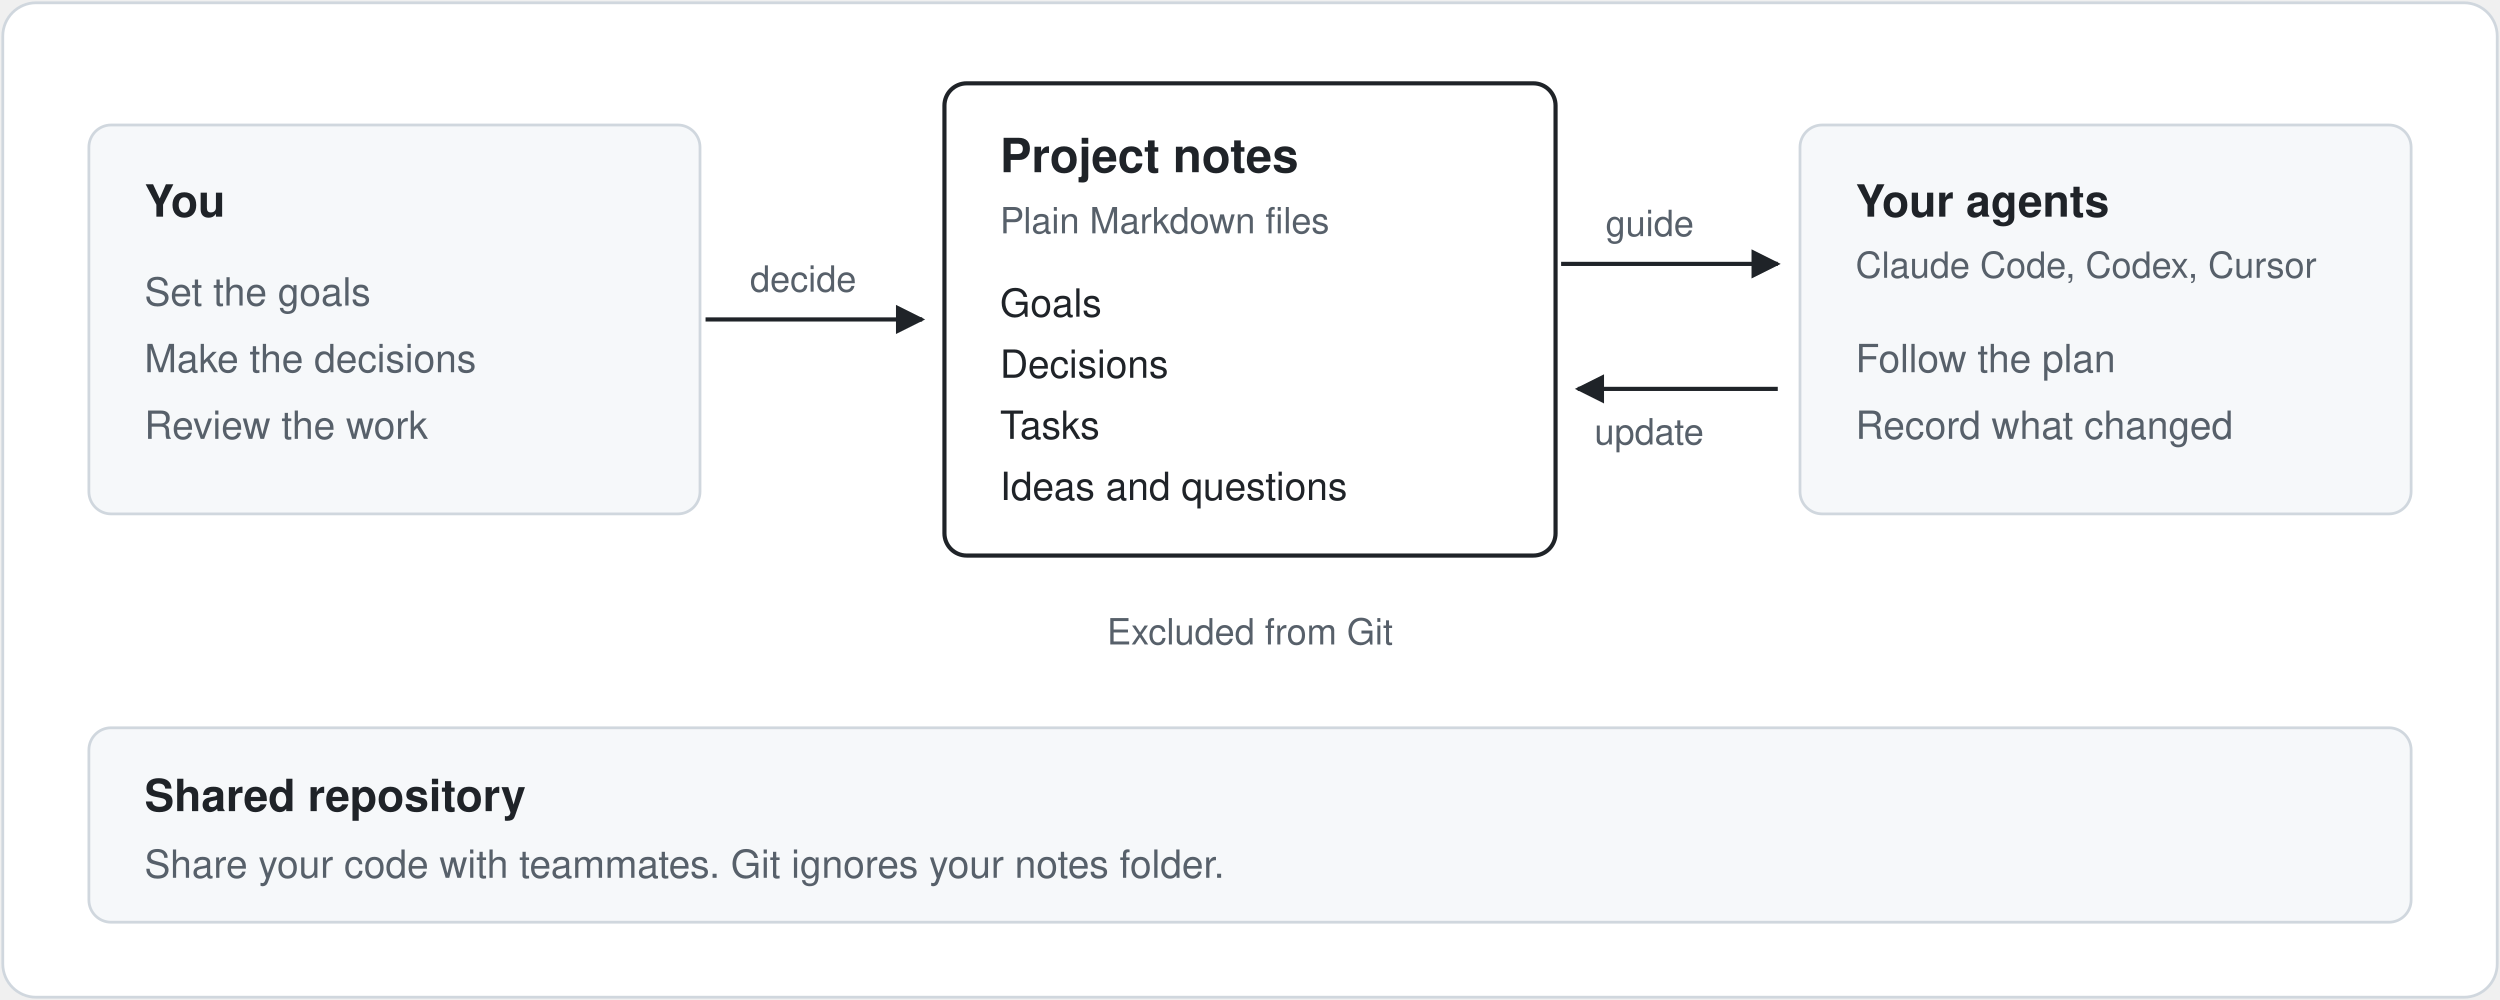
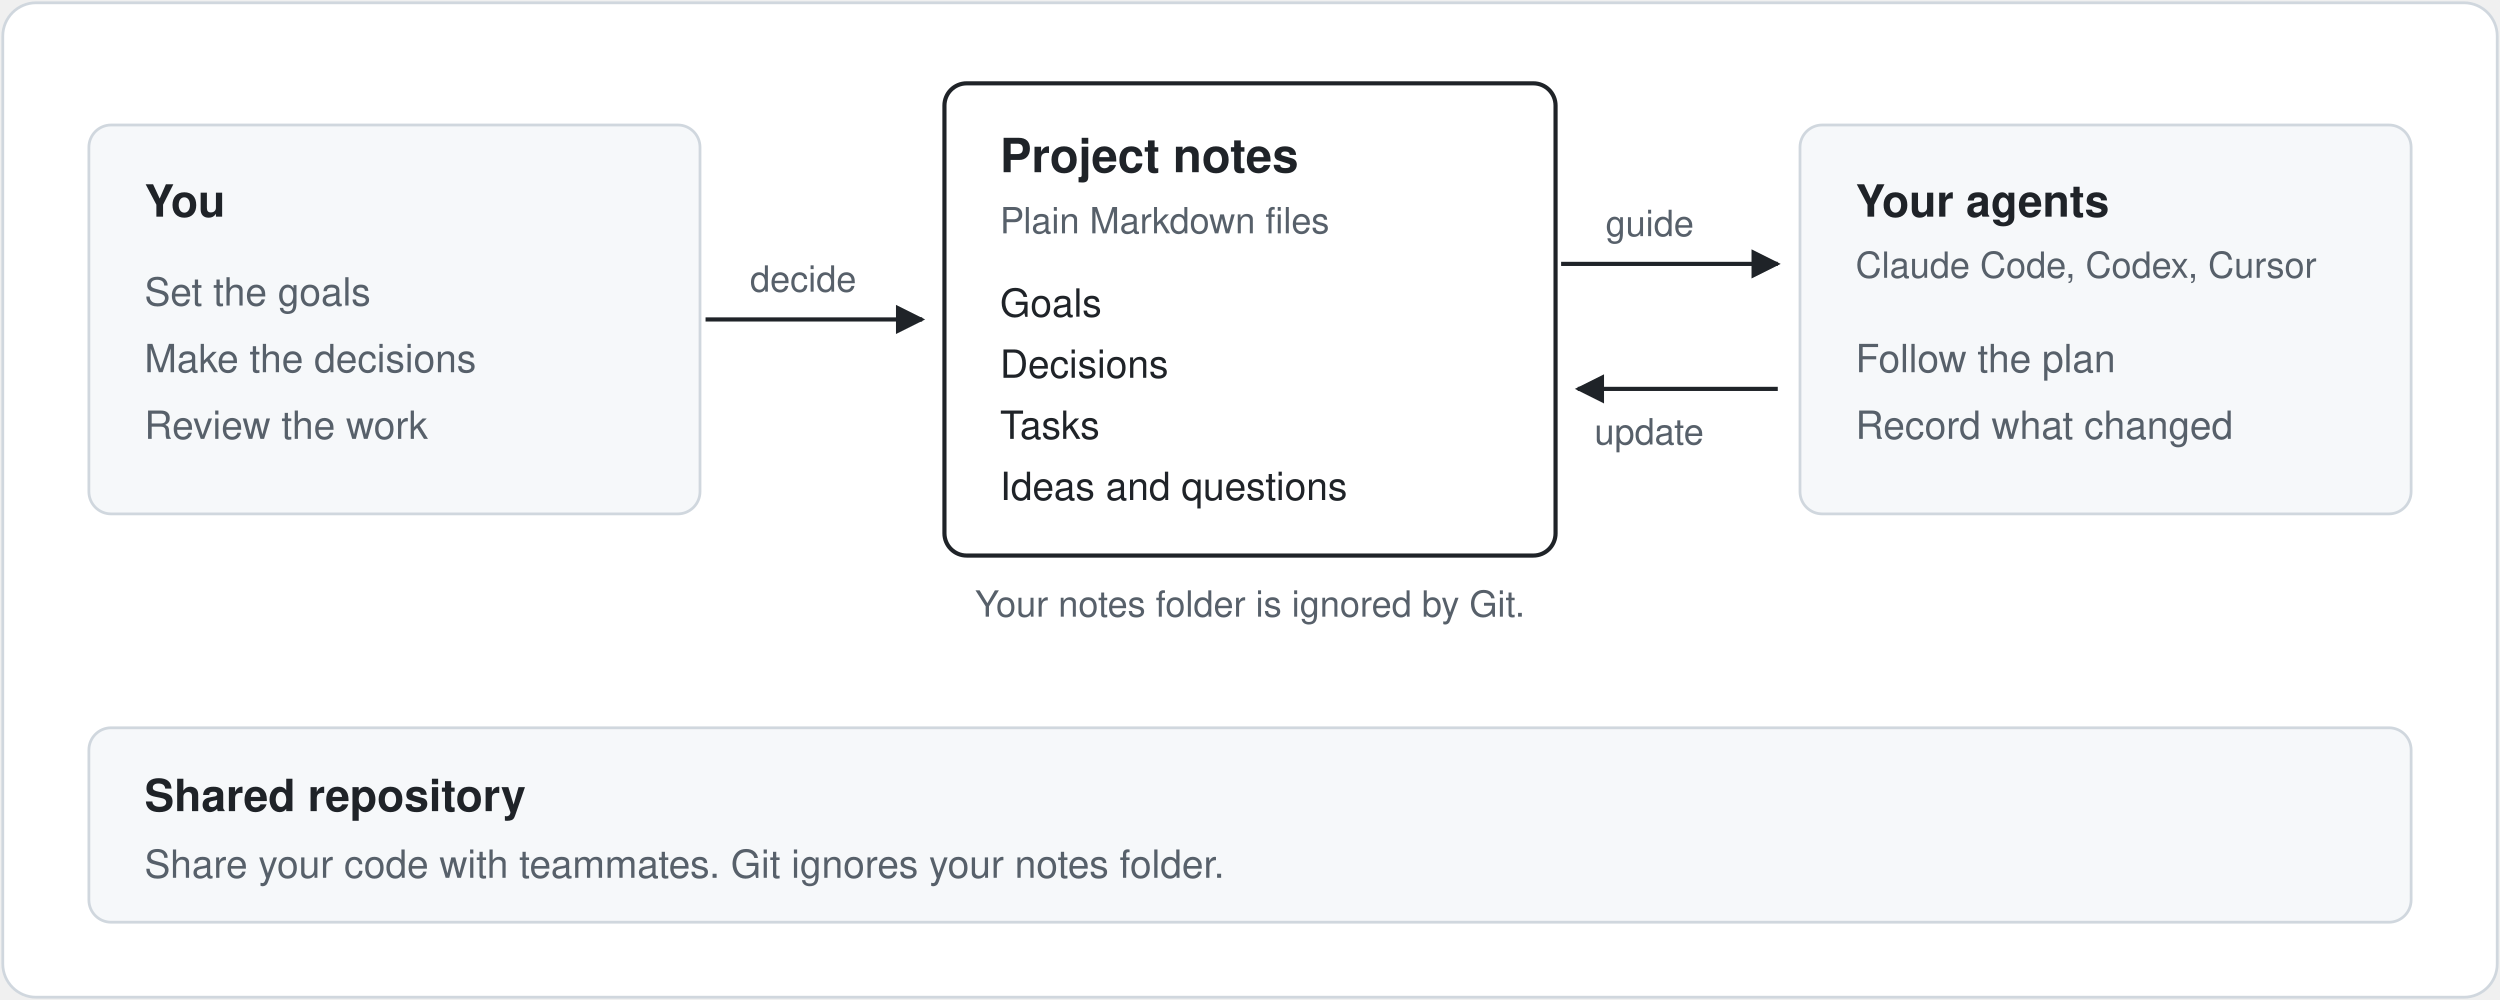
<svg xmlns="http://www.w3.org/2000/svg" viewBox="0 0 900 360" width="900" height="360" role="img" aria-labelledby="title desc">
  <style>
    .bg{fill:#ffffff;stroke:#d0d7de}
    .box{fill:#f6f8fa;stroke:#d0d7de}
    .notes{fill:#ffffff;stroke:#1f2328}
    .t{fill:#1f2328;font-family:-apple-system,BlinkMacSystemFont,"Segoe UI",Helvetica,Arial,sans-serif}
    .m{fill:#57606a;font-family:-apple-system,BlinkMacSystemFont,"Segoe UI",Helvetica,Arial,sans-serif}
    .mono{font-family:ui-monospace,SFMono-Regular,Menlo,Consolas,monospace}
    .line{stroke:#1f2328;stroke-width:1.5;fill:none}
    .dash{stroke:#8c959f;stroke-width:1.5;stroke-dasharray:4 4;fill:none}
    .head{fill:#1f2328}
    @media (prefers-color-scheme: dark){
      .bg{fill:#0d1117;stroke:#30363d}
      .box{fill:#161b22;stroke:#30363d}
      .notes{fill:#0d1117;stroke:#e6edf3}
      .t{fill:#e6edf3}
      .m{fill:#8d96a0}
      .line{stroke:#e6edf3}
      .dash{stroke:#6e7681}
      .head{fill:#e6edf3}
    }
  </style>
  <defs>
    <marker id="a" viewBox="0 0 10 10" refX="9" refY="5" markerWidth="7" markerHeight="7" orient="auto">
      <path class="head" d="M0 0L10 5L0 10z" />
    </marker>
  </defs>
  <rect class="bg" x="1" y="1" width="898" height="358" rx="12" />
  <rect class="box" x="32" y="45" width="220" height="140" rx="8" />
  <text class="t" x="52" y="78" font-size="16" font-weight="600">You</text>
  <text class="m" x="52" y="110" font-size="14">Set the goals</text>
  <text class="m" x="52" y="134" font-size="14">Make the decisions</text>
  <text class="m" x="52" y="158" font-size="14">Review the work</text>
  <path class="line" d="M254 115 H332" marker-end="url(#a)" />
  <text class="m" x="270" y="105" font-size="13">decide</text>
  <rect class="notes" x="340" y="30" width="220" height="170" rx="8" stroke-width="1.5" />
  <text class="t" x="360" y="62" font-size="17" font-weight="600">Project notes</text>
  <text class="m" x="360" y="84" font-size="13">Plain Markdown files</text>
  <text class="t" x="360" y="114" font-size="14">Goals</text>
  <text class="t" x="360" y="136" font-size="14">Decisions</text>
  <text class="t" x="360" y="158" font-size="14">Tasks</text>
  <text class="t" x="360" y="180" font-size="14">Ideas and questions</text>
  <path class="line" d="M562 95 H640" marker-end="url(#a)" />
  <text class="m" x="578" y="85" font-size="13">guide</text>
  <path class="line" d="M640 140 H568" marker-end="url(#a)" />
  <text class="m" x="574" y="160" font-size="13">update</text>
  <rect class="box" x="648" y="45" width="220" height="140" rx="8" />
  <text class="t" x="668" y="78" font-size="16" font-weight="600">Your agents</text>
  <text class="m" x="668" y="100" font-size="13">Claude Code, Codex, Cursor</text>
  <text class="m" x="668" y="134" font-size="14">Follow the plan</text>
  <text class="m" x="668" y="158" font-size="14">Record what changed</text>
-   <text class="m" x="450" y="232" font-size="13" text-anchor="middle">Excluded from Git</text>
+   <text class="m" x="450" y="222" font-size="13" text-anchor="middle">Your notes folder is ignored by Git.</text>
  <rect class="box" x="32" y="262" width="836" height="70" rx="8" />
  <text class="t" x="52" y="292" font-size="16" font-weight="600">Shared repository</text>
  <text class="m" x="52" y="316" font-size="14">Share your code with teammates. Git ignores your notes folder.</text>
</svg>
